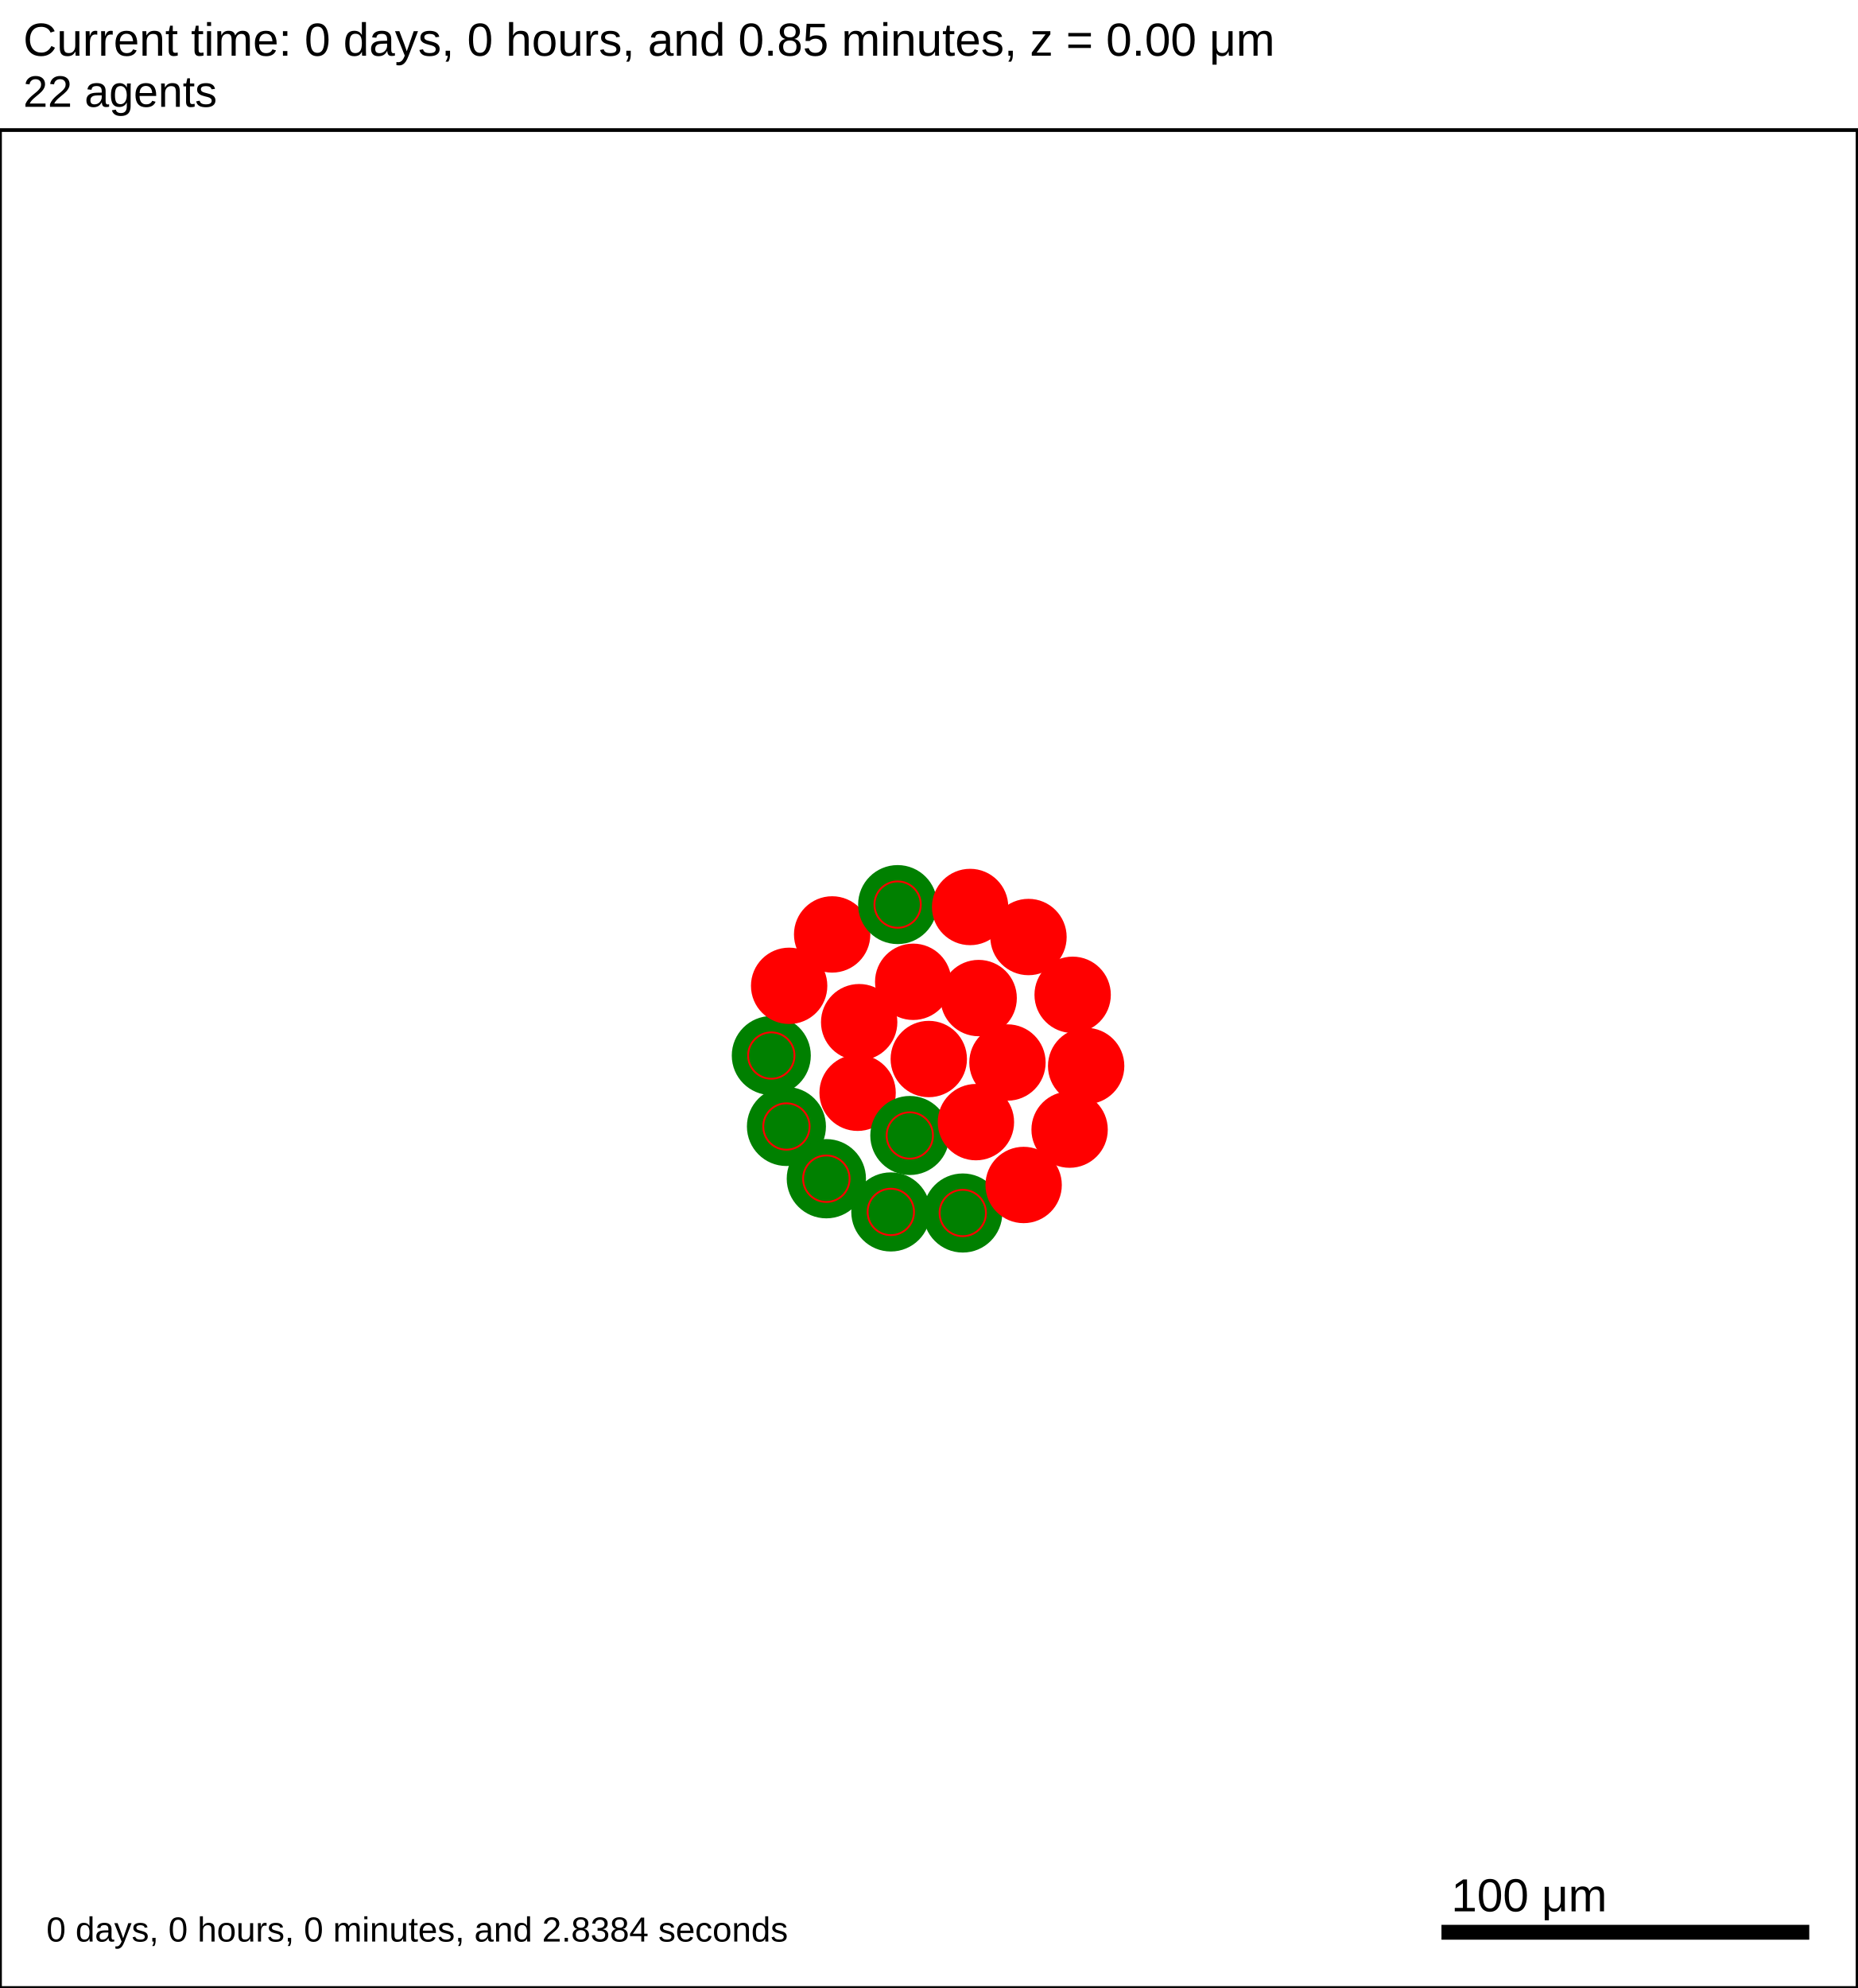
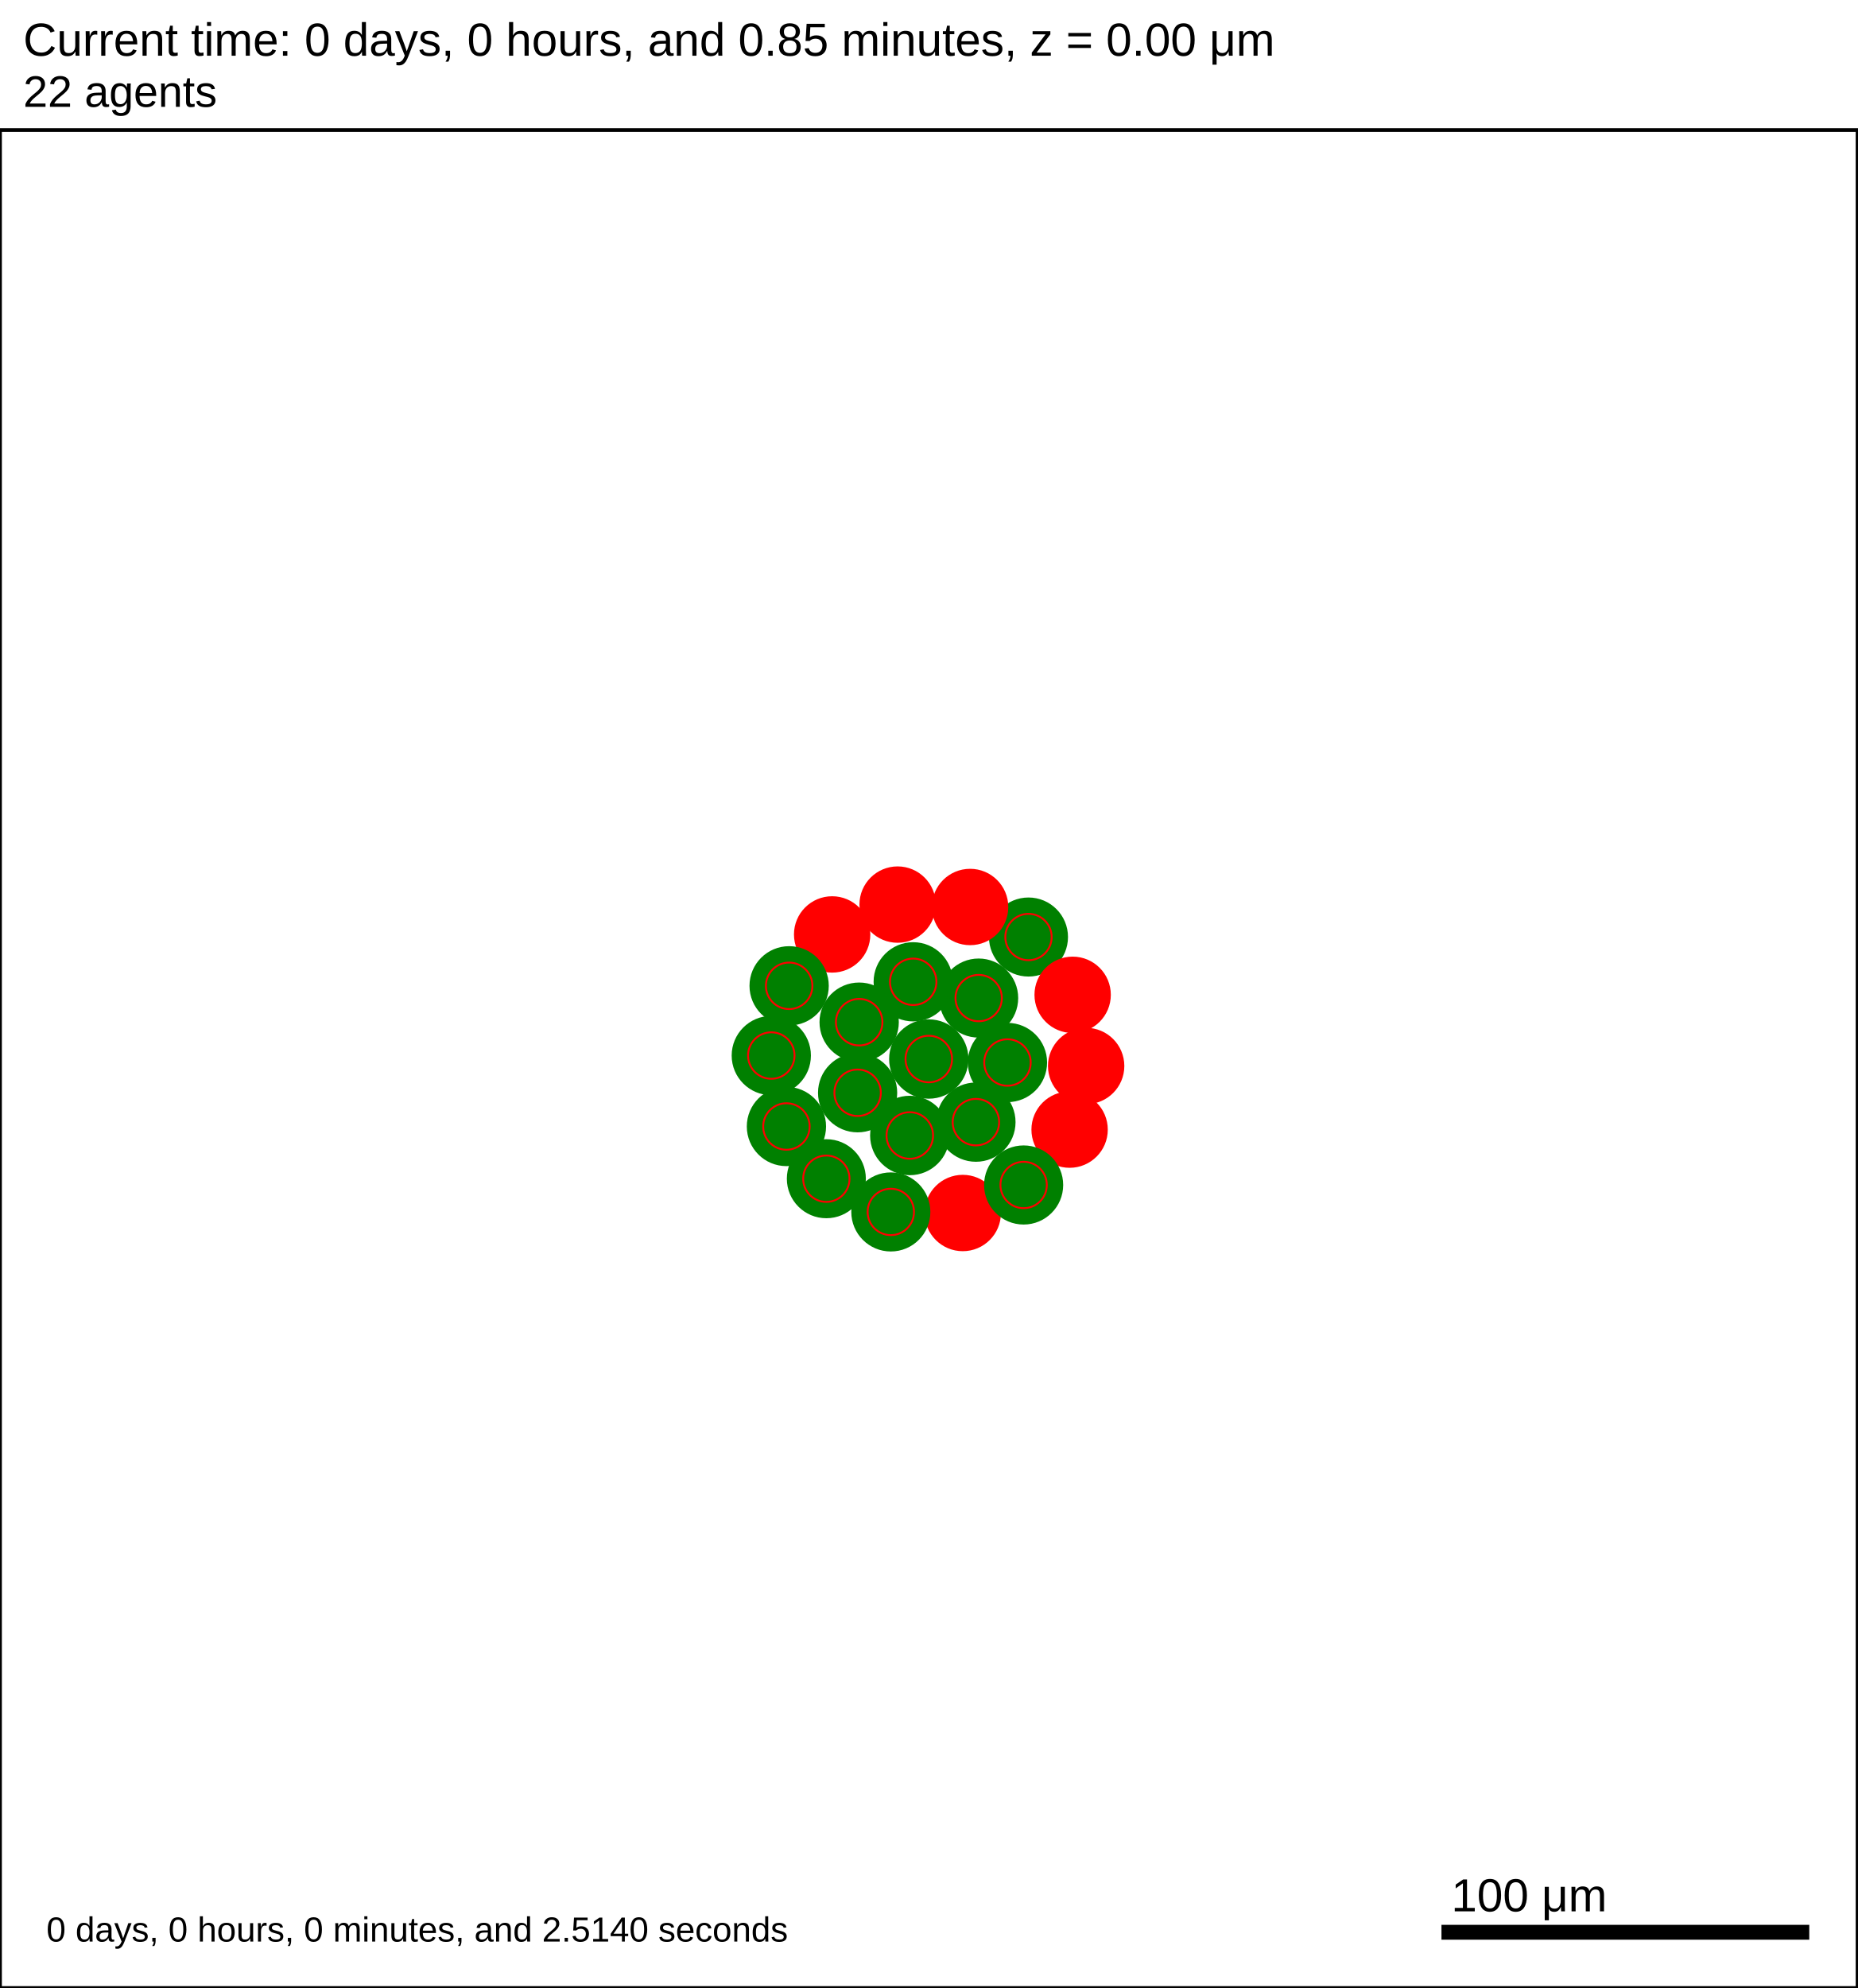
<svg xmlns="http://www.w3.org/2000/svg" version="1.1" width="500" height="535" id="svg2">
  <rect x="0" y="0" width="500" height="535" stroke-width="1" stroke="white" fill="white" />
  <text x="6.25" y="15" font-family="Arial" font-size="12.5" fill="black">
   Current time: 0 days, 0 hours, and 0.85 minutes, z = 0.00 μm
  </text>
  <text x="6.25" y="28.75" font-family="Arial" font-size="11.875" fill="black">
   22 agents
  </text>
  <g id="tissue" transform="translate(0,535) scale(1,-1)">
    <g id="ECM">
  </g>
    <g id="cells">
      <g id="cell0">
-         <circle cx="250" cy="250" r="10.026" stroke-width="0.5" stroke="red" fill="red" />
-         <circle cx="250" cy="250" r="6.02" stroke-width="0.5" stroke="red" fill="red" />
+         <circle cx="250" cy="250" r="10.428" stroke-width="0.5" stroke="green" fill="green" />
+         <circle cx="250" cy="250" r="6.262" stroke-width="0.5" stroke="red" fill="green" />
      </g>
      <g id="cell1">
-         <circle cx="230.842" cy="240.923" r="10.026" stroke-width="0.5" stroke="red" fill="red" />
-         <circle cx="230.842" cy="240.923" r="6.02" stroke-width="0.5" stroke="red" fill="red" />
+         <circle cx="230.842" cy="240.923" r="10.408" stroke-width="0.5" stroke="green" fill="green" />
+         <circle cx="230.842" cy="240.923" r="6.25" stroke-width="0.5" stroke="red" fill="green" />
      </g>
      <g id="cell2">
-         <circle cx="263.426" cy="266.406" r="10.026" stroke-width="0.5" stroke="red" fill="red" />
-         <circle cx="263.426" cy="266.406" r="6.02" stroke-width="0.5" stroke="red" fill="red" />
+         <circle cx="263.426" cy="266.406" r="10.391" stroke-width="0.5" stroke="green" fill="green" />
+         <circle cx="263.426" cy="266.406" r="6.239" stroke-width="0.5" stroke="red" fill="green" />
      </g>
      <g id="cell3">
-         <circle cx="244.892" cy="229.425" r="10.387" stroke-width="0.5" stroke="green" fill="green" />
-         <circle cx="244.892" cy="229.425" r="6.237" stroke-width="0.5" stroke="red" fill="green" />
+         <circle cx="244.892" cy="229.425" r="10.437" stroke-width="0.5" stroke="green" fill="green" />
+         <circle cx="244.892" cy="229.425" r="6.267" stroke-width="0.5" stroke="red" fill="green" />
      </g>
      <g id="cell4">
-         <circle cx="245.806" cy="270.781" r="10.026" stroke-width="0.5" stroke="red" fill="red" />
-         <circle cx="245.806" cy="270.781" r="6.02" stroke-width="0.5" stroke="red" fill="red" />
+         <circle cx="245.806" cy="270.781" r="10.408" stroke-width="0.5" stroke="green" fill="green" />
+         <circle cx="245.806" cy="270.781" r="6.25" stroke-width="0.5" stroke="red" fill="green" />
      </g>
      <g id="cell5">
-         <circle cx="262.688" cy="233.016" r="10.026" stroke-width="0.5" stroke="red" fill="red" />
-         <circle cx="262.688" cy="233.016" r="6.02" stroke-width="0.5" stroke="red" fill="red" />
+         <circle cx="262.688" cy="233.016" r="10.416" stroke-width="0.5" stroke="green" fill="green" />
+         <circle cx="262.688" cy="233.016" r="6.255" stroke-width="0.5" stroke="red" fill="green" />
      </g>
      <g id="cell6">
-         <circle cx="231.262" cy="259.916" r="10.026" stroke-width="0.5" stroke="red" fill="red" />
-         <circle cx="231.262" cy="259.916" r="6.02" stroke-width="0.5" stroke="red" fill="red" />
+         <circle cx="231.262" cy="259.916" r="10.424" stroke-width="0.5" stroke="green" fill="green" />
+         <circle cx="231.262" cy="259.916" r="6.259" stroke-width="0.5" stroke="red" fill="green" />
      </g>
      <g id="cell7">
-         <circle cx="271.179" cy="249.063" r="10.026" stroke-width="0.5" stroke="red" fill="red" />
-         <circle cx="271.179" cy="249.063" r="6.02" stroke-width="0.5" stroke="red" fill="red" />
+         <circle cx="271.179" cy="249.063" r="10.416" stroke-width="0.5" stroke="green" fill="green" />
+         <circle cx="271.179" cy="249.063" r="6.255" stroke-width="0.5" stroke="red" fill="green" />
      </g>
      <g id="cell8">
-         <circle cx="259.149" cy="208.562" r="10.394" stroke-width="0.5" stroke="green" fill="green" />
-         <circle cx="259.149" cy="208.562" r="6.241" stroke-width="0.5" stroke="red" fill="green" />
+         <circle cx="259.148" cy="208.561" r="10.026" stroke-width="0.5" stroke="red" fill="red" />
+         <circle cx="259.148" cy="208.561" r="6.02" stroke-width="0.5" stroke="red" fill="red" />
      </g>
      <g id="cell9">
-         <circle cx="211.683" cy="231.845" r="10.387" stroke-width="0.5" stroke="green" fill="green" />
-         <circle cx="211.683" cy="231.845" r="6.237" stroke-width="0.5" stroke="red" fill="green" />
+         <circle cx="211.683" cy="231.845" r="10.416" stroke-width="0.5" stroke="green" fill="green" />
+         <circle cx="211.683" cy="231.845" r="6.255" stroke-width="0.5" stroke="red" fill="green" />
      </g>
      <g id="cell10">
-         <circle cx="223.99" cy="283.531" r="10.026" stroke-width="0.5" stroke="red" fill="red" />
-         <circle cx="223.99" cy="283.531" r="6.02" stroke-width="0.5" stroke="red" fill="red" />
+         <circle cx="223.989" cy="283.53" r="10.026" stroke-width="0.5" stroke="red" fill="red" />
+         <circle cx="223.989" cy="283.53" r="6.02" stroke-width="0.5" stroke="red" fill="red" />
      </g>
      <g id="cell11">
-         <circle cx="276.837" cy="282.833" r="10.026" stroke-width="0.5" stroke="red" fill="red" />
-         <circle cx="276.837" cy="282.833" r="6.02" stroke-width="0.5" stroke="red" fill="red" />
+         <circle cx="276.837" cy="282.833" r="10.387" stroke-width="0.5" stroke="green" fill="green" />
+         <circle cx="276.837" cy="282.833" r="6.237" stroke-width="0.5" stroke="red" fill="green" />
      </g>
      <g id="cell12">
        <circle cx="287.906" cy="231.002" r="10.026" stroke-width="0.5" stroke="red" fill="red" />
        <circle cx="287.906" cy="231.002" r="6.02" stroke-width="0.5" stroke="red" fill="red" />
      </g>
      <g id="cell13">
-         <circle cx="239.783" cy="208.849" r="10.397" stroke-width="0.5" stroke="green" fill="green" />
-         <circle cx="239.783" cy="208.849" r="6.243" stroke-width="0.5" stroke="red" fill="green" />
+         <circle cx="239.783" cy="208.849" r="10.391" stroke-width="0.5" stroke="green" fill="green" />
+         <circle cx="239.783" cy="208.849" r="6.239" stroke-width="0.5" stroke="red" fill="green" />
      </g>
      <g id="cell14">
-         <circle cx="207.61" cy="250.938" r="10.387" stroke-width="0.5" stroke="green" fill="green" />
-         <circle cx="207.61" cy="250.938" r="6.237" stroke-width="0.5" stroke="red" fill="green" />
+         <circle cx="207.61" cy="250.938" r="10.416" stroke-width="0.5" stroke="green" fill="green" />
+         <circle cx="207.61" cy="250.938" r="6.255" stroke-width="0.5" stroke="red" fill="green" />
      </g>
      <g id="cell15">
-         <circle cx="241.613" cy="291.562" r="10.384" stroke-width="0.5" stroke="green" fill="green" />
-         <circle cx="241.613" cy="291.562" r="6.235" stroke-width="0.5" stroke="red" fill="green" />
+         <circle cx="241.613" cy="291.562" r="10.026" stroke-width="0.5" stroke="red" fill="red" />
+         <circle cx="241.613" cy="291.562" r="6.02" stroke-width="0.5" stroke="red" fill="red" />
      </g>
      <g id="cell16">
        <circle cx="288.725" cy="267.282" r="10.026" stroke-width="0.5" stroke="red" fill="red" />
        <circle cx="288.725" cy="267.282" r="6.02" stroke-width="0.5" stroke="red" fill="red" />
      </g>
      <g id="cell17">
-         <circle cx="275.532" cy="216.104" r="10.026" stroke-width="0.5" stroke="red" fill="red" />
-         <circle cx="275.532" cy="216.104" r="6.02" stroke-width="0.5" stroke="red" fill="red" />
+         <circle cx="275.531" cy="216.104" r="10.397" stroke-width="0.5" stroke="green" fill="green" />
+         <circle cx="275.531" cy="216.104" r="6.243" stroke-width="0.5" stroke="red" fill="green" />
      </g>
      <g id="cell18">
-         <circle cx="222.428" cy="217.789" r="10.416" stroke-width="0.5" stroke="green" fill="green" />
-         <circle cx="222.428" cy="217.789" r="6.255" stroke-width="0.5" stroke="red" fill="green" />
+         <circle cx="222.428" cy="217.789" r="10.384" stroke-width="0.5" stroke="green" fill="green" />
+         <circle cx="222.428" cy="217.789" r="6.235" stroke-width="0.5" stroke="red" fill="green" />
      </g>
      <g id="cell19">
-         <circle cx="212.414" cy="269.7" r="10.026" stroke-width="0.5" stroke="red" fill="red" />
-         <circle cx="212.414" cy="269.7" r="6.02" stroke-width="0.5" stroke="red" fill="red" />
+         <circle cx="212.413" cy="269.699" r="10.42" stroke-width="0.5" stroke="green" fill="green" />
+         <circle cx="212.413" cy="269.699" r="6.257" stroke-width="0.5" stroke="red" fill="green" />
      </g>
      <g id="cell20">
        <circle cx="261.124" cy="290.915" r="10.026" stroke-width="0.5" stroke="red" fill="red" />
        <circle cx="261.124" cy="290.915" r="6.02" stroke-width="0.5" stroke="red" fill="red" />
      </g>
      <g id="cell21">
        <circle cx="292.359" cy="248.125" r="10.026" stroke-width="0.5" stroke="red" fill="red" />
        <circle cx="292.359" cy="248.125" r="6.02" stroke-width="0.5" stroke="red" fill="red" />
      </g>
    </g>
  </g>
  <rect x="387.5" y="517.5" width="100" height="5" stroke-width="1" stroke="rgb(255,255,255)" fill="rgb(0,0,0)" />
  <text x="390.625" y="514.375" font-family="Arial" font-size="12.5" fill="black">
   100 μm
  </text>
  <text x="12.5" y="522.5" font-family="Arial" font-size="9.375" fill="black">
-    0 days, 0 hours, 0 minutes, and 2.8384 seconds
+    0 days, 0 hours, 0 minutes, and 2.5140 seconds
  </text>
  <rect x="0" y="35" width="500" height="500" stroke-width="1" stroke="rgb(0,0,0)" fill="none" />
</svg>
